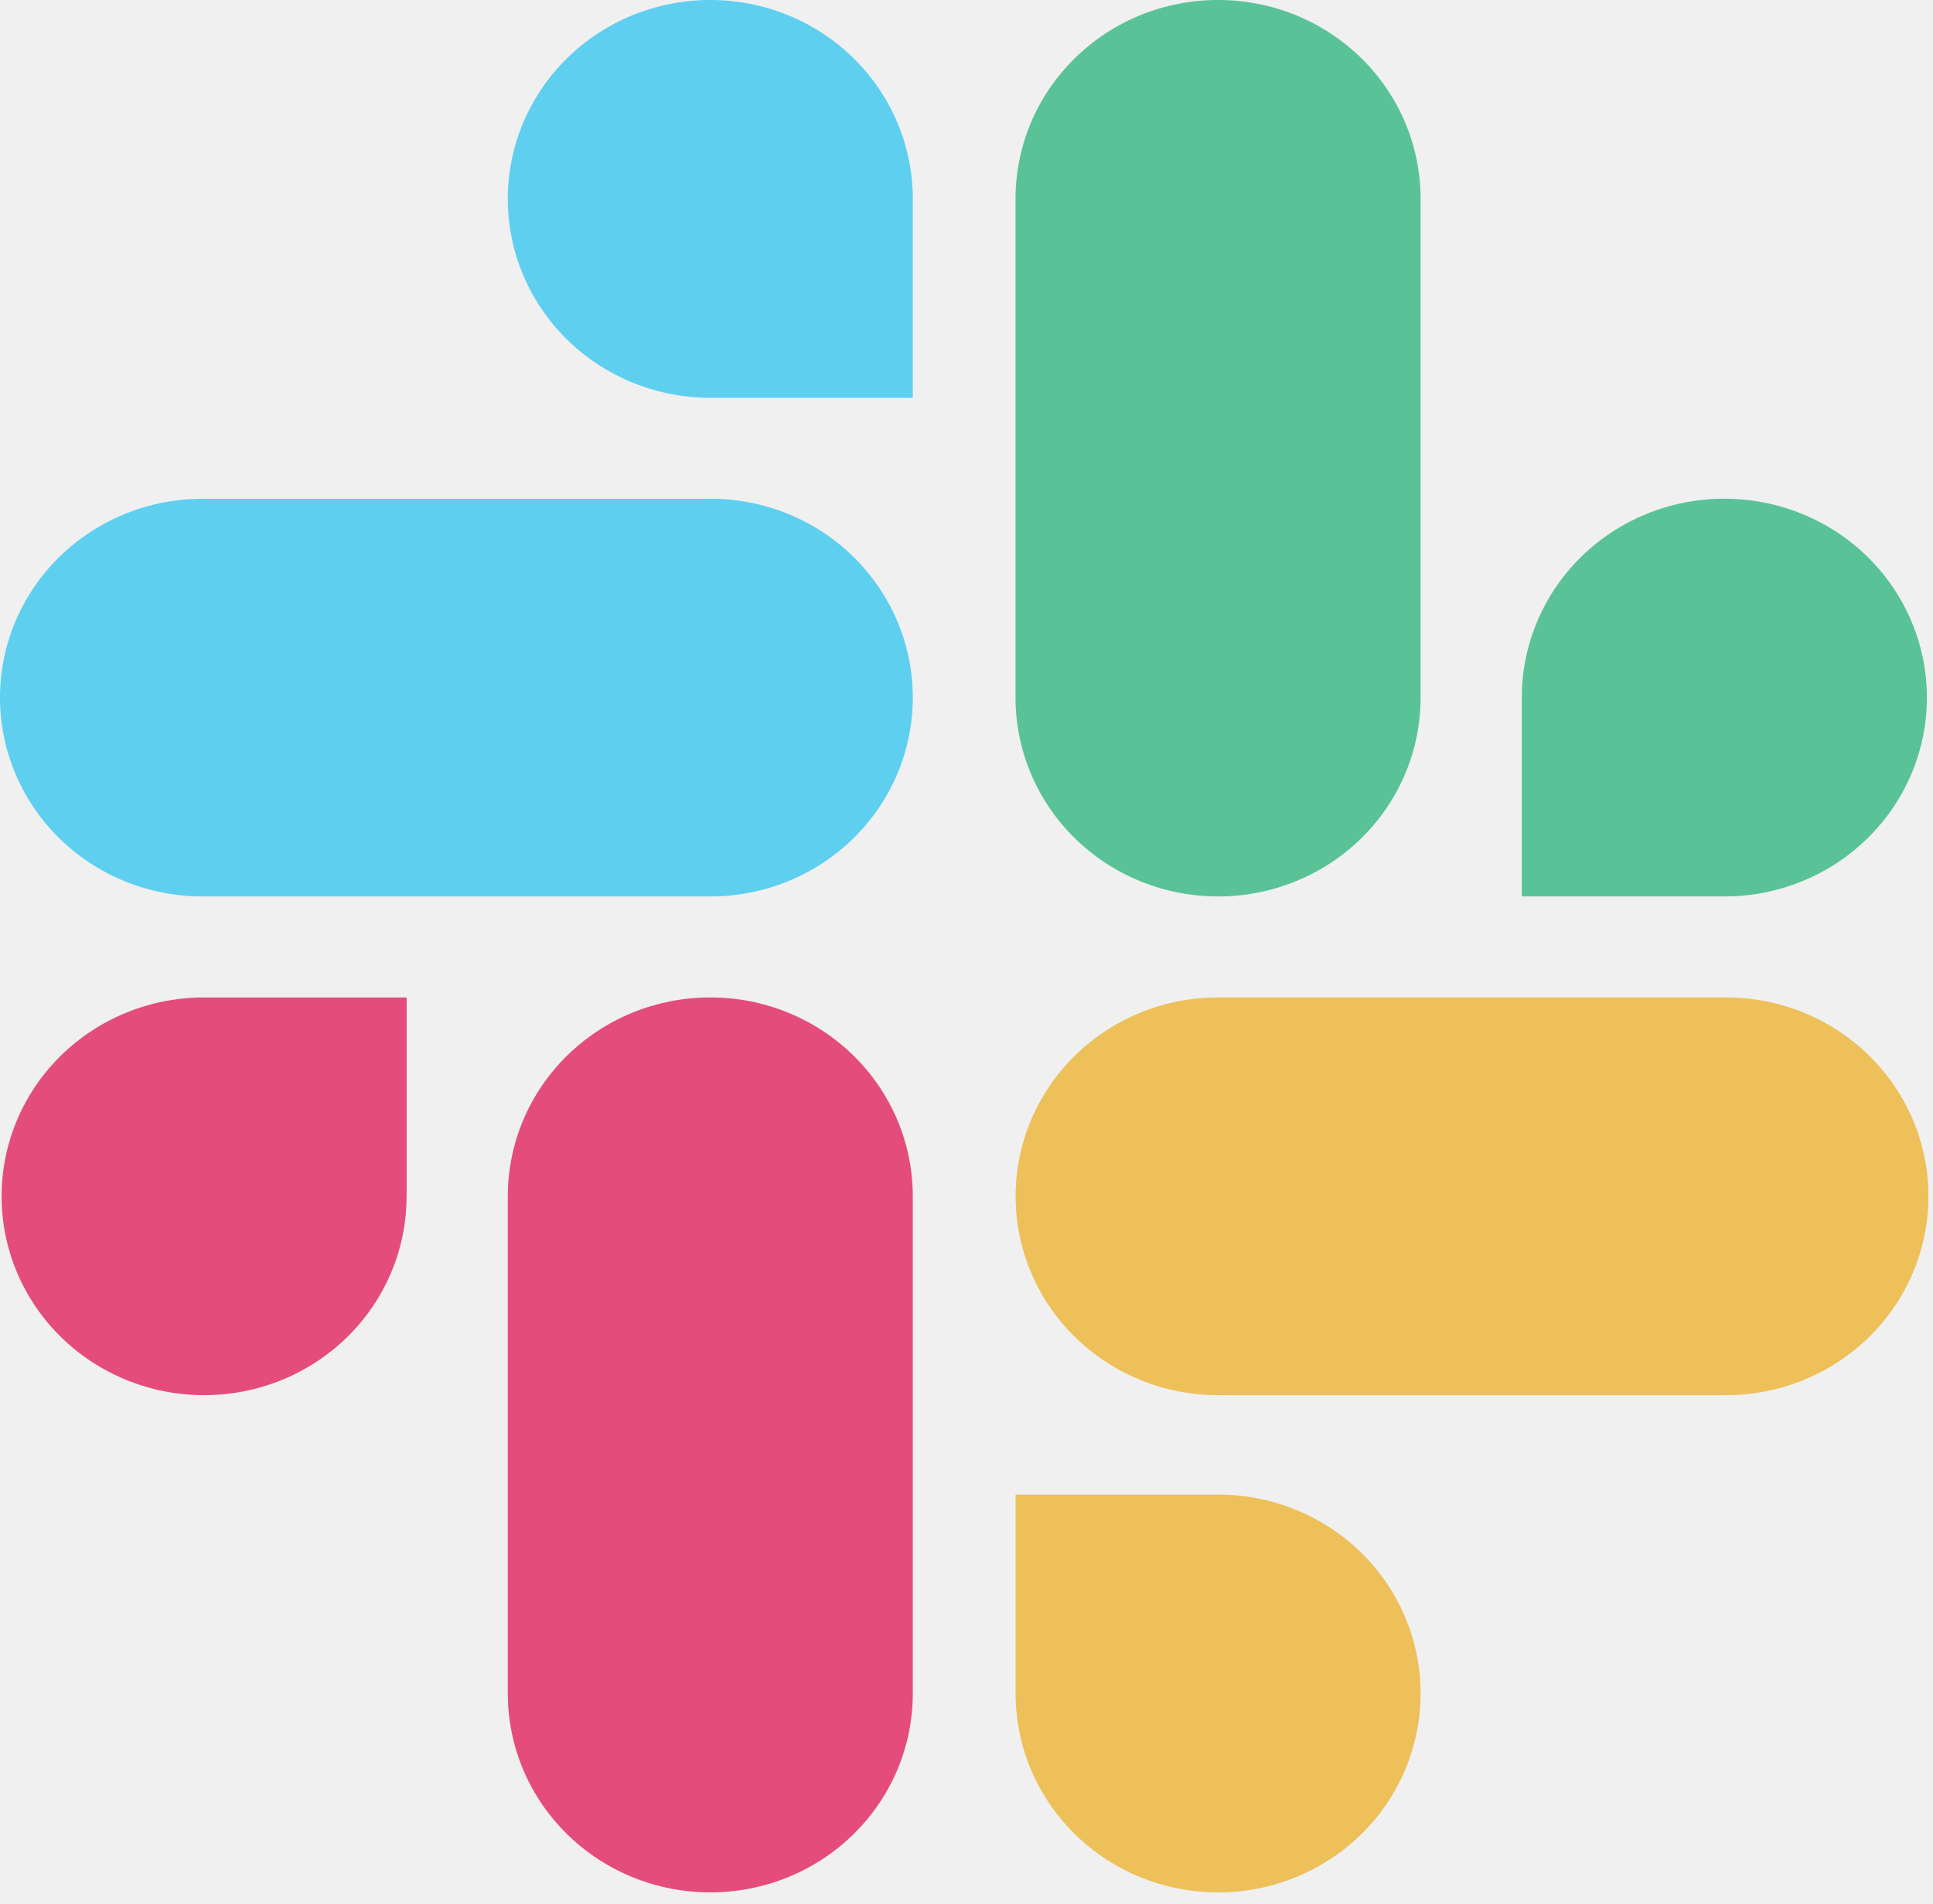
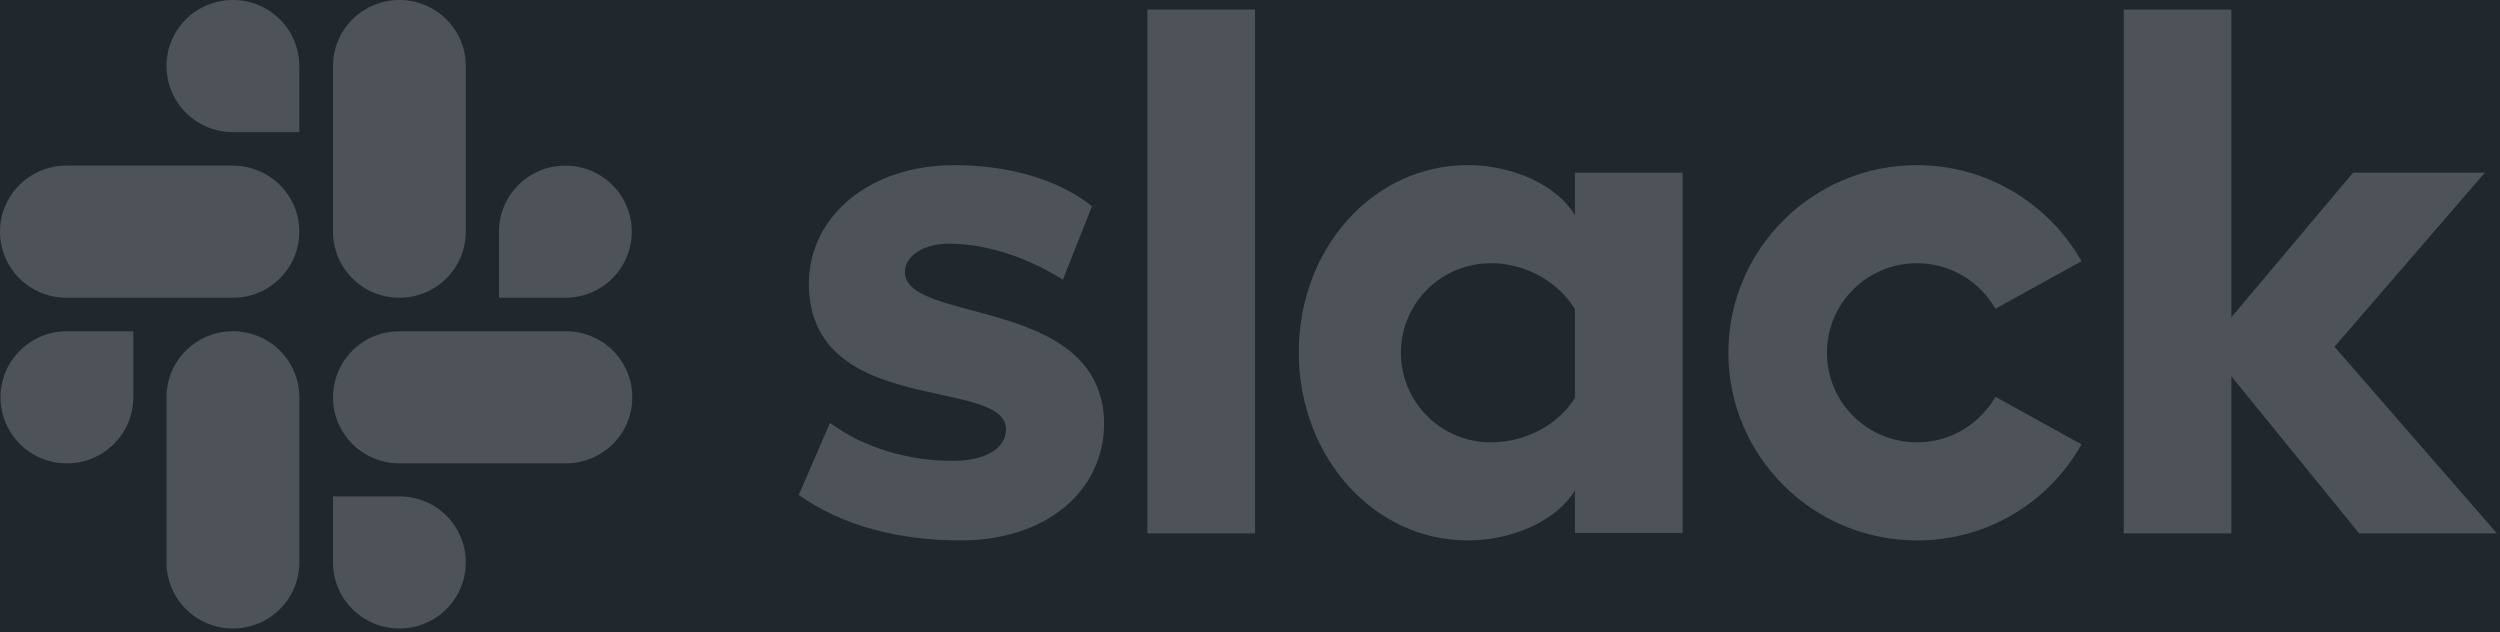
- <svg xmlns="http://www.w3.org/2000/svg" width="65" height="64" viewBox="0 0 65 64" fill="none">
-   <g opacity="0.78" clip-path="url(#clip0_1_267)">
-     <path fill-rule="evenodd" clip-rule="evenodd" d="M13.672 40.219C13.672 41.097 13.497 41.967 13.155 42.779C12.812 43.591 12.311 44.328 11.678 44.949C11.045 45.57 10.294 46.062 9.468 46.398C8.641 46.733 7.755 46.906 6.86 46.905C5.966 46.905 5.081 46.732 4.255 46.396C3.429 46.06 2.678 45.568 2.046 44.947C1.414 44.326 0.913 43.589 0.571 42.778C0.229 41.967 0.053 41.097 0.054 40.219C0.053 39.341 0.229 38.471 0.571 37.66C0.913 36.849 1.414 36.111 2.047 35.49C2.679 34.869 3.43 34.377 4.257 34.041C5.083 33.705 5.969 33.533 6.863 33.534H13.674V40.219H13.672ZM17.076 40.219C17.075 39.341 17.251 38.471 17.593 37.66C17.935 36.849 18.436 36.111 19.069 35.49C19.701 34.869 20.452 34.377 21.278 34.041C22.105 33.705 22.991 33.533 23.885 33.534C24.779 33.533 25.665 33.705 26.491 34.041C27.318 34.377 28.069 34.869 28.701 35.49C29.333 36.111 29.835 36.849 30.177 37.66C30.519 38.471 30.694 39.341 30.694 40.219V56.935C30.694 57.814 30.519 58.683 30.177 59.495C29.835 60.306 29.333 61.044 28.701 61.664C28.069 62.285 27.318 62.778 26.491 63.114C25.665 63.449 24.779 63.622 23.885 63.621C22.991 63.622 22.105 63.449 21.278 63.114C20.452 62.778 19.701 62.285 19.069 61.664C18.436 61.044 17.935 60.306 17.593 59.495C17.251 58.683 17.075 57.814 17.076 56.935V40.219Z" fill="#E01E5A" />
-     <path fill-rule="evenodd" clip-rule="evenodd" d="M23.885 13.374C22.99 13.374 22.104 13.202 21.278 12.866C20.451 12.53 19.7 12.037 19.068 11.416C18.435 10.795 17.934 10.057 17.592 9.246C17.25 8.434 17.075 7.564 17.076 6.685C17.075 5.807 17.251 4.938 17.593 4.126C17.935 3.315 18.436 2.578 19.069 1.957C19.701 1.336 20.452 0.843 21.278 0.507C22.105 0.172 22.991 -0.001 23.885 2.11916e-06C24.779 -0.001 25.665 0.172 26.491 0.507C27.318 0.843 28.069 1.336 28.701 1.957C29.333 2.578 29.835 3.315 30.177 4.126C30.519 4.938 30.694 5.807 30.694 6.685V13.376H23.887L23.885 13.374ZM23.885 16.767C24.779 16.766 25.665 16.939 26.491 17.274C27.318 17.61 28.069 18.102 28.701 18.723C29.333 19.344 29.835 20.082 30.177 20.893C30.519 21.704 30.694 22.574 30.694 23.452C30.694 24.331 30.519 25.2 30.177 26.012C29.835 26.823 29.333 27.56 28.701 28.181C28.069 28.802 27.318 29.295 26.491 29.63C25.665 29.966 24.779 30.139 23.885 30.138H6.809C5.915 30.139 5.029 29.966 4.203 29.631C3.377 29.295 2.626 28.803 1.994 28.182C1.361 27.561 0.86 26.825 0.518 26.013C0.176 25.202 -0 24.333 2.15823e-06 23.455C-0.001 22.577 0.175 21.707 0.517 20.896C0.859 20.084 1.36 19.347 1.993 18.726C2.625 18.105 3.376 17.613 4.202 17.277C5.029 16.941 5.914 16.769 6.809 16.77H23.887L23.885 16.767Z" fill="#36C5F0" />
-     <path fill-rule="evenodd" clip-rule="evenodd" d="M51.174 23.452C51.173 22.574 51.349 21.704 51.691 20.892C52.033 20.081 52.535 19.343 53.167 18.723C53.8 18.102 54.551 17.609 55.378 17.274C56.205 16.938 57.091 16.766 57.985 16.767C58.88 16.766 59.765 16.939 60.592 17.274C61.418 17.61 62.169 18.102 62.801 18.723C63.434 19.344 63.935 20.082 64.277 20.893C64.619 21.704 64.795 22.574 64.794 23.452C64.795 24.331 64.619 25.2 64.277 26.012C63.935 26.823 63.434 27.56 62.801 28.181C62.169 28.802 61.418 29.295 60.592 29.63C59.765 29.966 58.88 30.139 57.985 30.138H51.174V23.455V23.452ZM47.769 23.452C47.77 24.331 47.594 25.2 47.253 26.012C46.911 26.823 46.409 27.56 45.777 28.181C45.144 28.802 44.394 29.295 43.567 29.63C42.741 29.966 41.855 30.139 40.961 30.138C40.066 30.139 39.18 29.967 38.353 29.631C37.527 29.296 36.776 28.803 36.143 28.182C35.51 27.561 35.008 26.824 34.666 26.012C34.324 25.201 34.148 24.331 34.149 23.452V6.685C34.148 5.807 34.324 4.937 34.666 4.126C35.008 3.314 35.51 2.577 36.143 1.956C36.776 1.335 37.527 0.842 38.353 0.507C39.18 0.171 40.066 -0.001 40.961 4.76684e-06C41.855 -0.001 42.741 0.172 43.567 0.507C44.394 0.843 45.144 1.336 45.777 1.957C46.409 2.578 46.911 3.315 47.253 4.126C47.594 4.938 47.77 5.807 47.769 6.685V23.455V23.452Z" fill="#2EB67D" />
-     <path fill-rule="evenodd" clip-rule="evenodd" d="M40.961 50.247C41.855 50.247 42.741 50.419 43.567 50.755C44.393 51.091 45.144 51.583 45.777 52.204C46.409 52.825 46.911 53.562 47.252 54.374C47.594 55.185 47.77 56.055 47.769 56.933C47.77 57.811 47.595 58.681 47.253 59.493C46.911 60.305 46.41 61.042 45.778 61.663C45.145 62.285 44.394 62.777 43.568 63.113C42.741 63.449 41.855 63.622 40.961 63.621C40.066 63.622 39.18 63.449 38.353 63.113C37.527 62.777 36.776 62.285 36.144 61.663C35.511 61.042 35.01 60.305 34.668 59.493C34.326 58.681 34.151 57.811 34.152 56.933V50.247H40.961ZM40.961 46.905C40.066 46.905 39.181 46.733 38.354 46.397C37.528 46.061 36.777 45.569 36.145 44.948C35.512 44.327 35.011 43.59 34.669 42.778C34.327 41.967 34.151 41.097 34.152 40.219C34.151 39.341 34.327 38.471 34.669 37.66C35.011 36.849 35.512 36.111 36.145 35.49C36.777 34.869 37.528 34.377 38.354 34.041C39.181 33.705 40.066 33.533 40.961 33.534H58.037C58.931 33.533 59.817 33.705 60.643 34.041C61.469 34.377 62.22 34.869 62.853 35.49C63.485 36.111 63.987 36.849 64.329 37.66C64.671 38.471 64.846 39.341 64.845 40.219C64.846 41.097 64.671 41.967 64.329 42.778C63.987 43.59 63.485 44.327 62.853 44.948C62.22 45.569 61.469 46.061 60.643 46.397C59.817 46.733 58.931 46.905 58.037 46.905H40.961Z" fill="#ECB22E" />
+ <svg xmlns="http://www.w3.org/2000/svg" width="194" height="49" viewBox="0 0 194 49" fill="none">
+   <rect width="194" height="49" fill="#F5F5F5" />
+   <g clip-path="url(#clip0_0_1)">
+     <rect width="1440" height="5252" transform="translate(-754 -2356)" fill="#1E252B" />
+     <g filter="url(#filter0_b_0_1)">
+       <rect x="-646" y="-147" width="1224" height="253" rx="25" fill="#2C353D" fill-opacity="0.2" />
+       <rect x="-647" y="-148" width="1226" height="255" rx="26" stroke="url(#paint0_linear_0_1)" stroke-width="2" />
+     </g>
+     <g clip-path="url(#clip1_0_1)">
+       <path d="M61.986 38.403L64.406 32.811C67.022 34.753 70.496 35.763 73.931 35.763C76.468 35.763 78.068 34.791 78.068 33.316C78.029 29.2 62.884 32.423 62.767 22.094C62.728 16.852 67.412 12.814 74.048 12.814C77.99 12.814 81.933 13.784 84.743 15.998L82.479 21.706C79.903 20.075 76.702 18.91 73.657 18.91C71.589 18.91 70.223 19.881 70.223 21.123C70.262 25.162 85.524 22.949 85.68 32.811C85.68 38.17 81.113 41.937 74.555 41.937C69.754 41.937 65.343 40.81 61.986 38.403ZM154.849 30.792L161.524 34.481C159.025 38.946 154.263 41.937 148.759 41.937C140.679 41.937 134.121 35.413 134.121 27.375C134.121 19.337 140.679 12.814 148.759 12.814C154.224 12.814 159.025 15.842 161.524 20.269L154.849 23.958C153.639 21.861 151.375 20.425 148.759 20.425C144.895 20.425 141.772 23.531 141.772 27.375C141.772 31.219 144.895 34.326 148.759 34.326C151.375 34.326 153.639 32.889 154.848 30.792H154.849ZM89.037 0.738H97.39V41.393H89.037V0.738ZM164.802 0.738H173.156V24.618L182.602 13.396H192.829L181.158 26.909L193.766 41.393H183.07L173.156 29.2V41.393H164.802V0.738ZM122.216 30.87V23.997C121.006 21.978 118.508 20.425 115.698 20.425C111.833 20.425 108.711 23.531 108.711 27.375C108.711 31.219 111.833 34.326 115.698 34.326C118.508 34.326 121.006 32.85 122.216 30.87V30.87ZM122.216 13.397H130.57V41.354H122.216V38.054C120.85 40.345 117.454 41.937 113.902 41.937C106.563 41.937 100.786 35.413 100.786 27.337C100.786 19.26 106.563 12.814 113.902 12.814C117.454 12.814 120.85 14.406 122.216 16.697V13.396V13.397Z" fill="white" fill-opacity="0.2" />
+       <path d="M10.344 30.831C10.344 33.665 8.041 35.957 5.191 35.957C4.515 35.957 3.844 35.825 3.219 35.568C2.593 35.31 2.025 34.933 1.547 34.457C1.068 33.981 0.689 33.415 0.43 32.793C0.171 32.171 0.038 31.504 0.039 30.831C0.039 27.996 2.342 25.705 5.191 25.705H10.344V30.831ZM12.92 30.831C12.92 27.996 15.223 25.705 18.073 25.705C20.922 25.705 23.226 27.996 23.226 30.831V43.645C23.226 46.479 20.922 48.77 18.073 48.77C17.396 48.771 16.726 48.639 16.1 48.382C15.475 48.124 14.907 47.746 14.428 47.27C13.95 46.794 13.57 46.229 13.312 45.607C13.053 44.985 12.92 44.318 12.921 43.645V30.831H12.92Z" fill="white" fill-opacity="0.2" />
+       <path d="M18.073 10.251C17.396 10.252 16.726 10.12 16.1 9.862C15.475 9.605 14.907 9.227 14.428 8.751C13.95 8.275 13.57 7.71 13.311 7.088C13.053 6.465 12.92 5.799 12.921 5.125C12.92 2.291 15.223 0 18.073 0C20.922 0 23.225 2.291 23.225 5.125V10.251H18.073ZM18.073 12.853C20.922 12.853 23.225 15.144 23.225 17.978C23.225 20.813 20.922 23.104 18.073 23.104H5.152C4.476 23.105 3.805 22.972 3.18 22.715C2.554 22.458 1.986 22.08 1.508 21.604C1.029 21.128 0.649 20.563 0.391 19.94C0.132 19.318 -0.001 18.651 -4.89334e-06 17.978C-4.89334e-06 15.144 2.303 12.853 5.152 12.853H18.073L18.073 12.853Z" fill="white" fill-opacity="0.2" />
+       <path d="M38.722 17.978C38.722 15.144 41.025 12.853 43.874 12.853C46.724 12.853 49.027 15.144 49.027 17.978C49.027 20.813 46.724 23.104 43.874 23.104H38.722V17.978ZM36.145 17.978C36.145 20.813 33.843 23.104 30.993 23.104C30.316 23.105 29.646 22.972 29.02 22.715C28.395 22.458 27.827 22.08 27.348 21.604C26.87 21.128 26.49 20.563 26.231 19.94C25.973 19.318 25.84 18.651 25.841 17.978V5.125C25.841 2.291 28.144 0 30.993 0C33.842 0 36.146 2.291 36.146 5.125V17.979L36.145 17.978Z" fill="white" fill-opacity="0.2" />
+       <path d="M30.993 38.519C33.842 38.519 36.146 40.81 36.146 43.645C36.146 46.479 33.843 48.77 30.993 48.77C30.316 48.771 29.646 48.639 29.02 48.382C28.395 48.124 27.827 47.747 27.348 47.271C26.87 46.794 26.49 46.229 26.231 45.607C25.973 44.985 25.84 44.318 25.841 43.645V38.519H30.993ZM30.993 35.956C30.316 35.957 29.646 35.825 29.02 35.567C28.395 35.31 27.827 34.932 27.348 34.456C26.87 33.98 26.49 33.415 26.232 32.793C25.973 32.171 25.84 31.504 25.841 30.831C25.841 27.996 28.144 25.705 30.993 25.705H43.914C46.763 25.705 49.066 27.996 49.066 30.831C49.066 33.665 46.763 35.957 43.913 35.957H30.993V35.956Z" fill="white" fill-opacity="0.2" />
+     </g>
  </g>
  <defs>
-     <clipPath id="clip0_1_267">
-       <rect width="65" height="63.823" fill="white" />
+     <filter id="filter0_b_0_1" x="-698" y="-199" width="1328" height="357" filterUnits="userSpaceOnUse" color-interpolation-filters="sRGB">
+       <feFlood flood-opacity="0" result="BackgroundImageFix" />
+       <feGaussianBlur in="BackgroundImageFix" stdDeviation="25" />
+       <feComposite in2="SourceAlpha" operator="in" result="effect1_backgroundBlur_0_1" />
+       <feBlend mode="normal" in="SourceGraphic" in2="effect1_backgroundBlur_0_1" result="shape" />
+     </filter>
+     <linearGradient id="paint0_linear_0_1" x1="-702" y1="-160.366" x2="540.171" y2="90.666" gradientUnits="userSpaceOnUse">
+       <stop stop-color="white" stop-opacity="0.05" />
+       <stop offset="1" stop-color="white" stop-opacity="0" />
+     </linearGradient>
+     <clipPath id="clip0_0_1">
+       <rect width="1440" height="5252" fill="white" transform="translate(-754 -2356)" />
+     </clipPath>
+     <clipPath id="clip1_0_1">
+       <rect width="194" height="49" fill="white" />
    </clipPath>
  </defs>
</svg>
